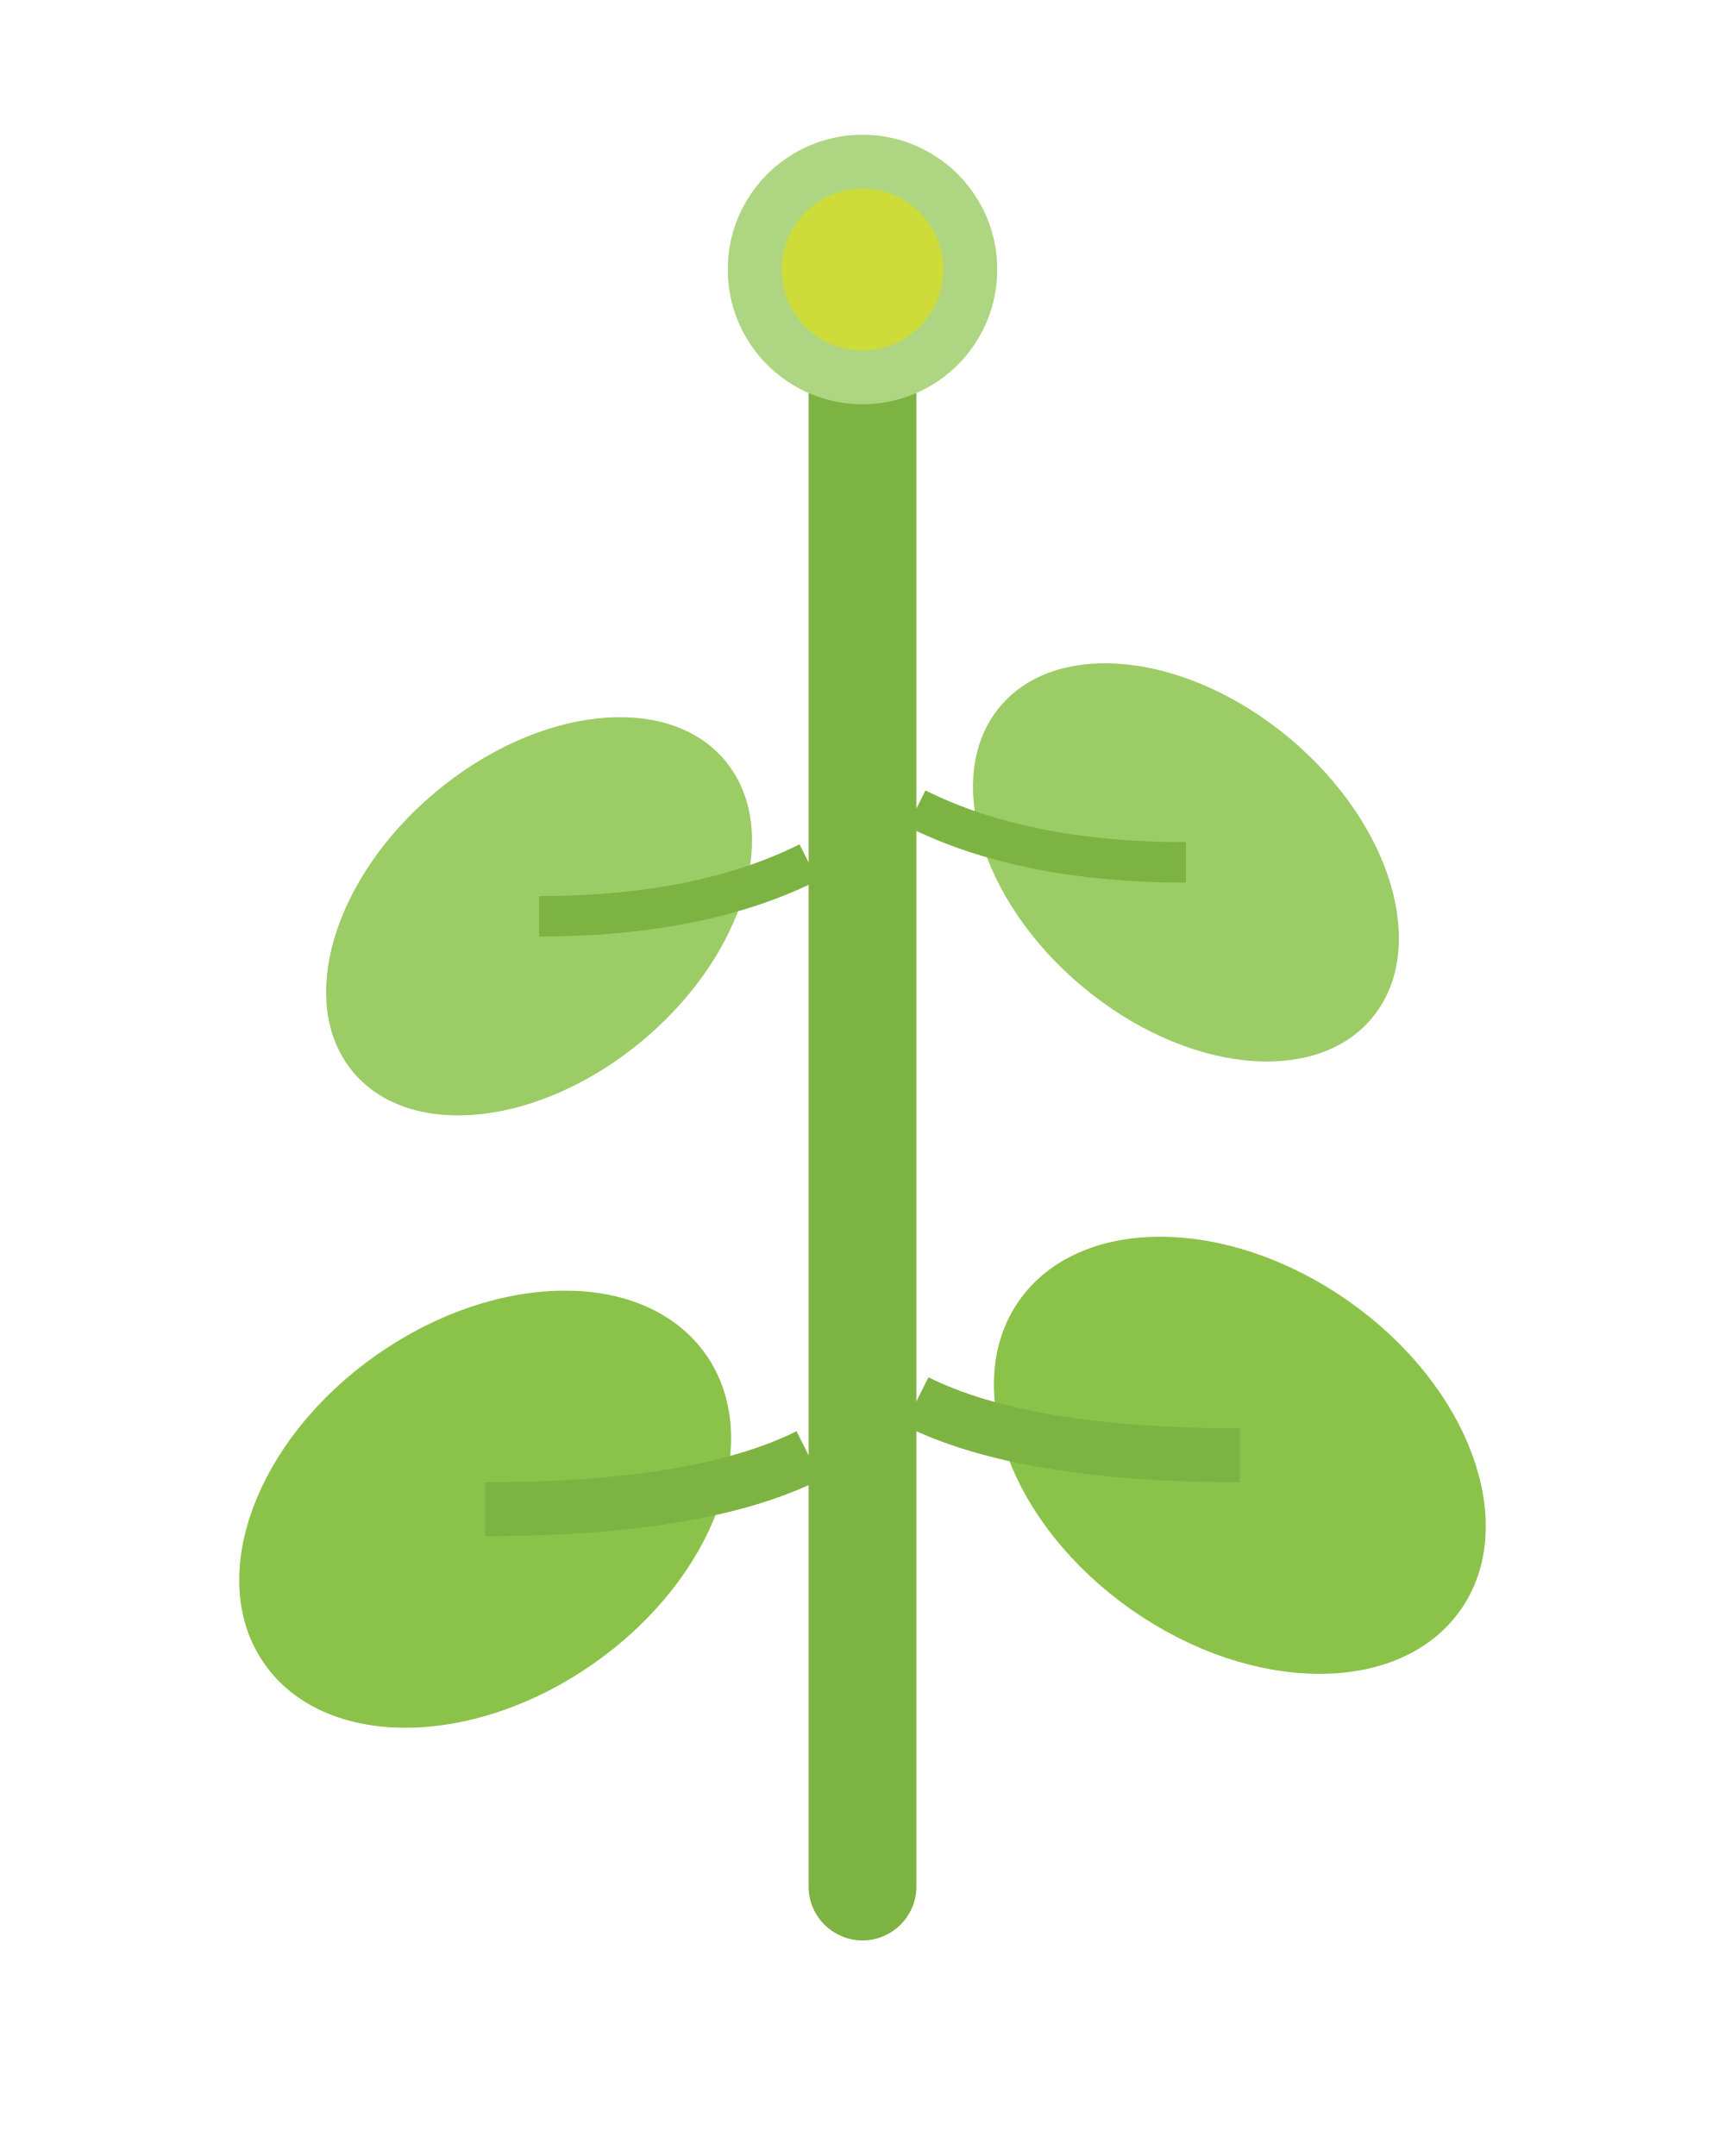
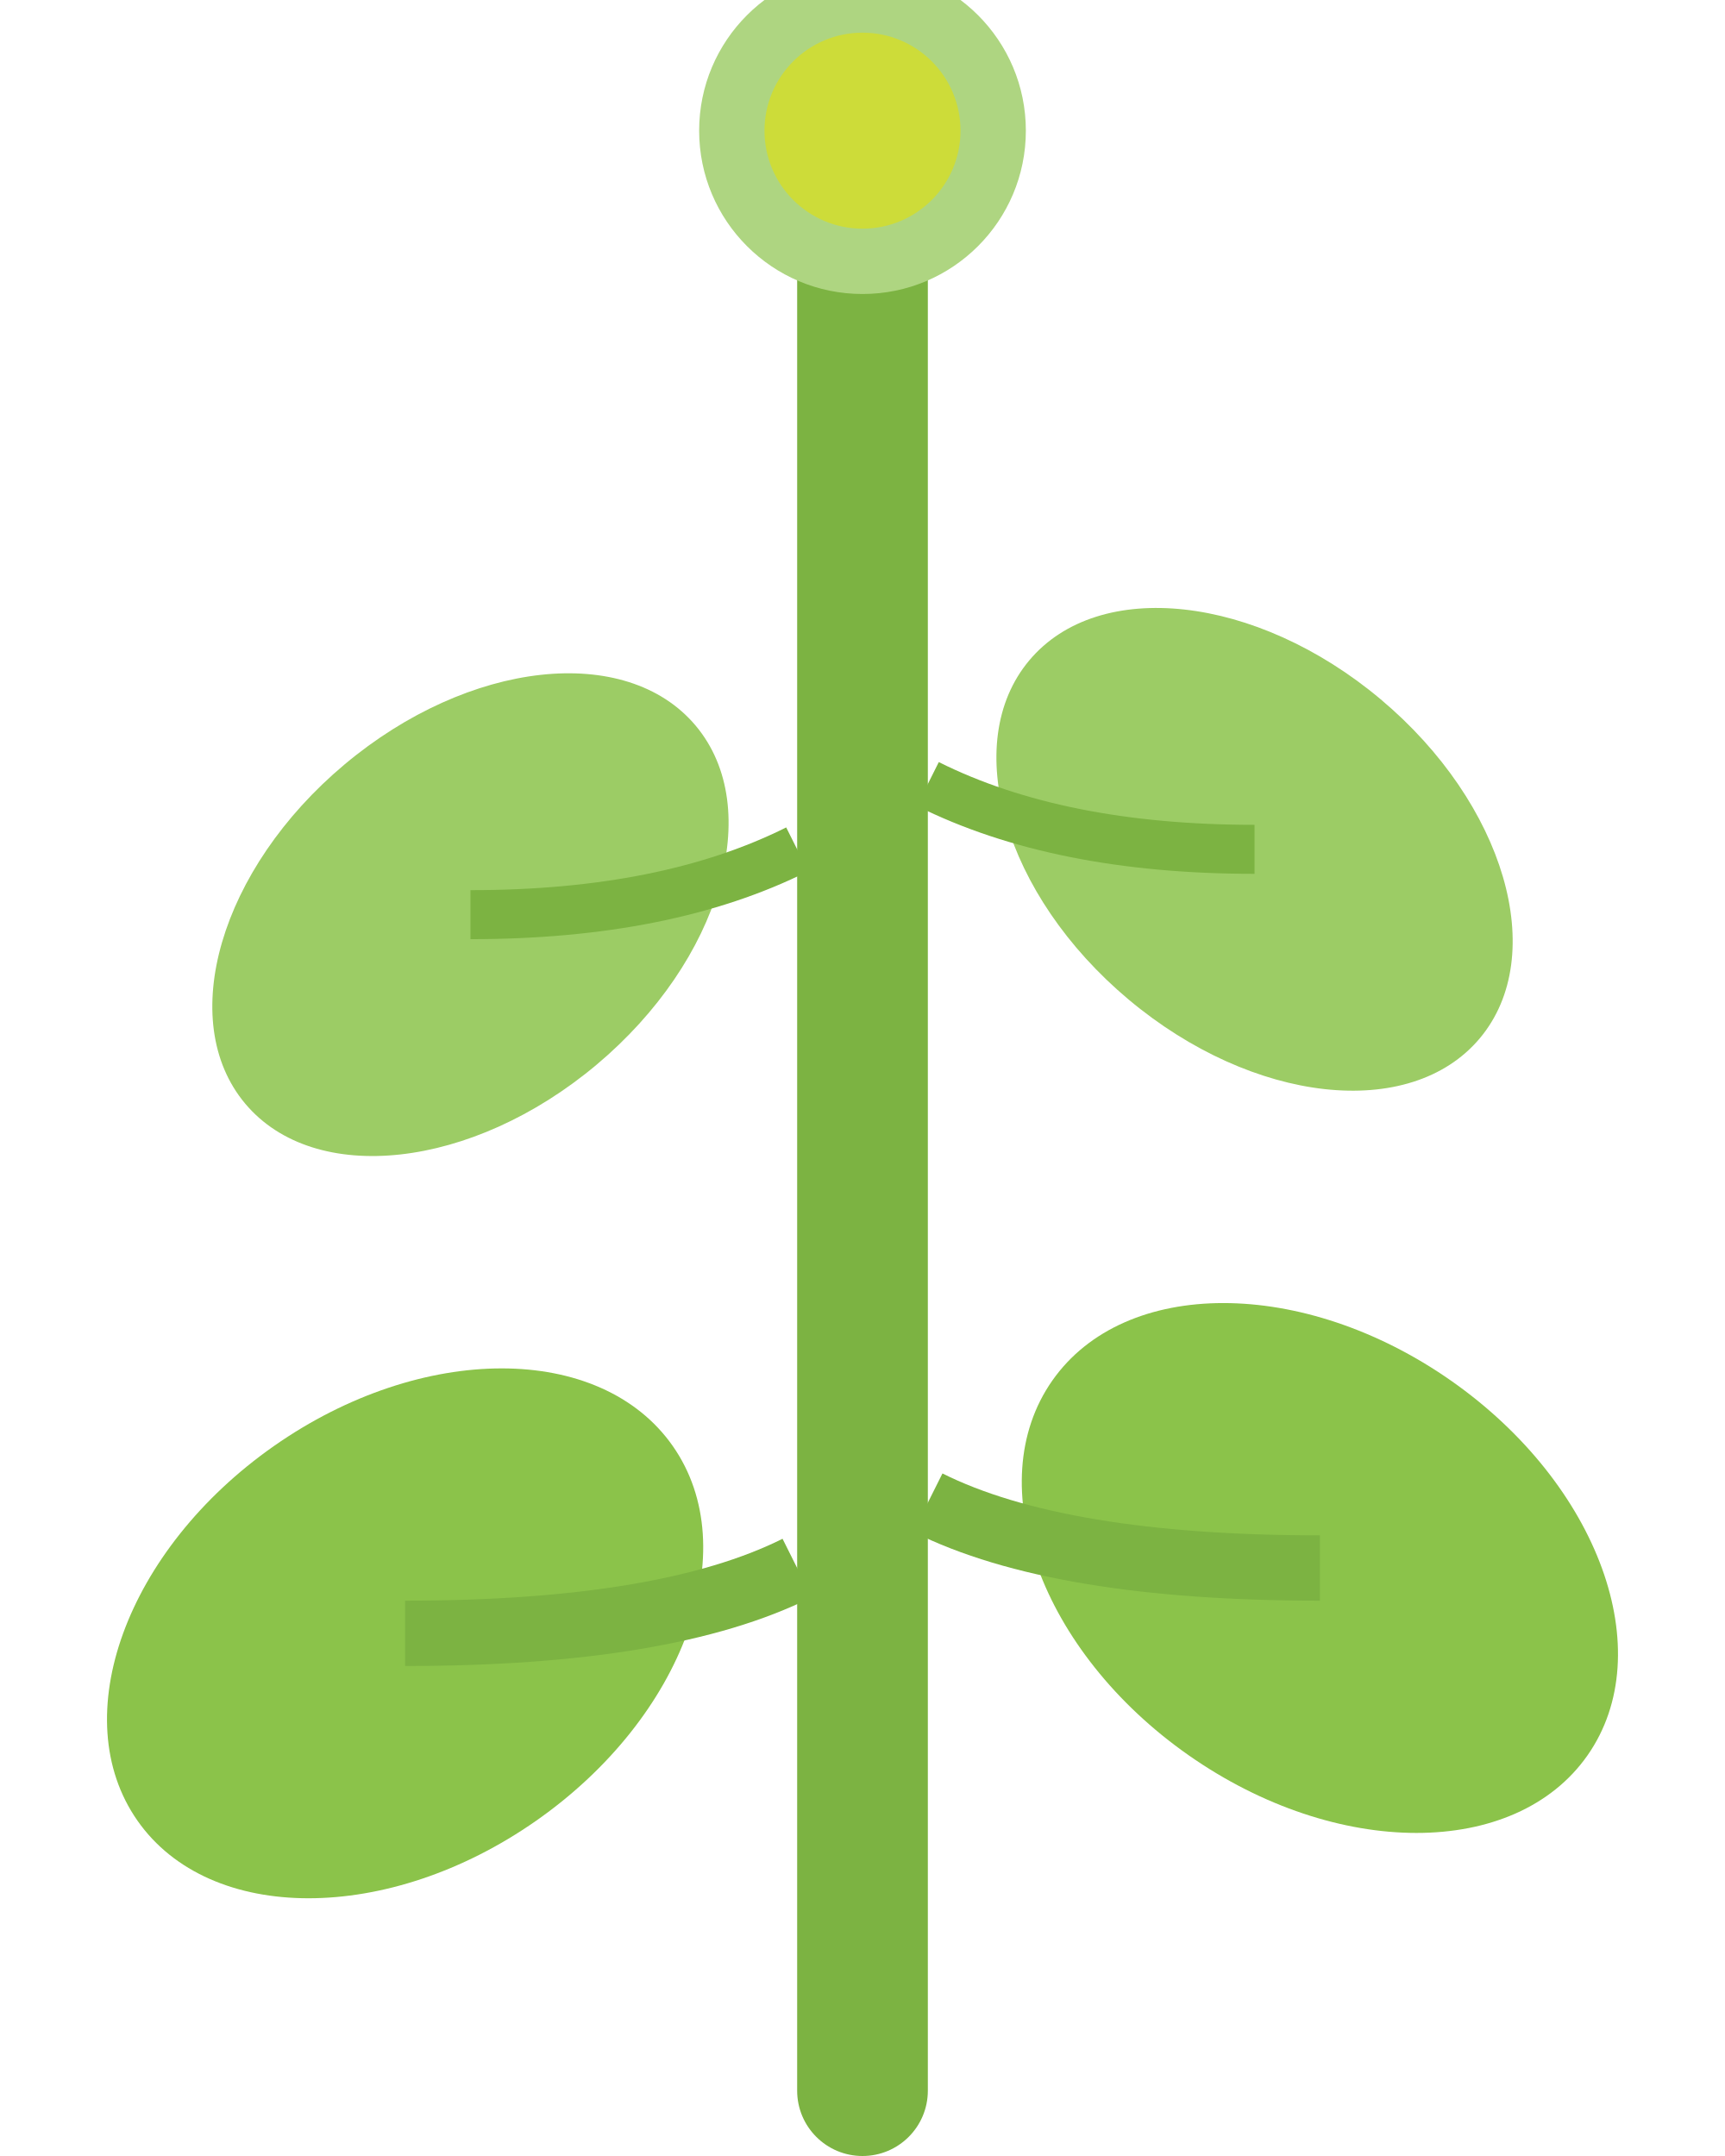
- <svg xmlns="http://www.w3.org/2000/svg" width="64" height="80" viewBox="0 0 64 80" fill="none">
+ <svg xmlns="http://www.w3.org/2000/svg" width="64" height="80" viewBox="8 6 48 66" fill="none">
  <rect x="30" y="10" width="4" height="62" fill="#7CB342" rx="2" />
  <ellipse cx="18" cy="56" rx="10" ry="7" fill="#8BC34A" transform="rotate(-35 18 56)" />
  <path d="M 18 56 Q 26 56 30 54" stroke="#7CB342" stroke-width="2" fill="none" />
  <ellipse cx="46" cy="54" rx="10" ry="7" fill="#8BC34A" transform="rotate(35 46 54)" />
  <path d="M 46 54 Q 38 54 34 52" stroke="#7CB342" stroke-width="2" fill="none" />
  <ellipse cx="20" cy="34" rx="9" ry="6" fill="#9CCC65" transform="rotate(-40 20 34)" />
  <path d="M 20 34 Q 26 34 30 32" stroke="#7CB342" stroke-width="1.5" fill="none" />
  <ellipse cx="44" cy="32" rx="9" ry="6" fill="#9CCC65" transform="rotate(40 44 32)" />
  <path d="M 44 32 Q 38 32 34 30" stroke="#7CB342" stroke-width="1.5" fill="none" />
  <circle cx="32" cy="10" r="5" fill="#AED581" />
  <circle cx="32" cy="10" r="3" fill="#CDDC39" />
</svg>
